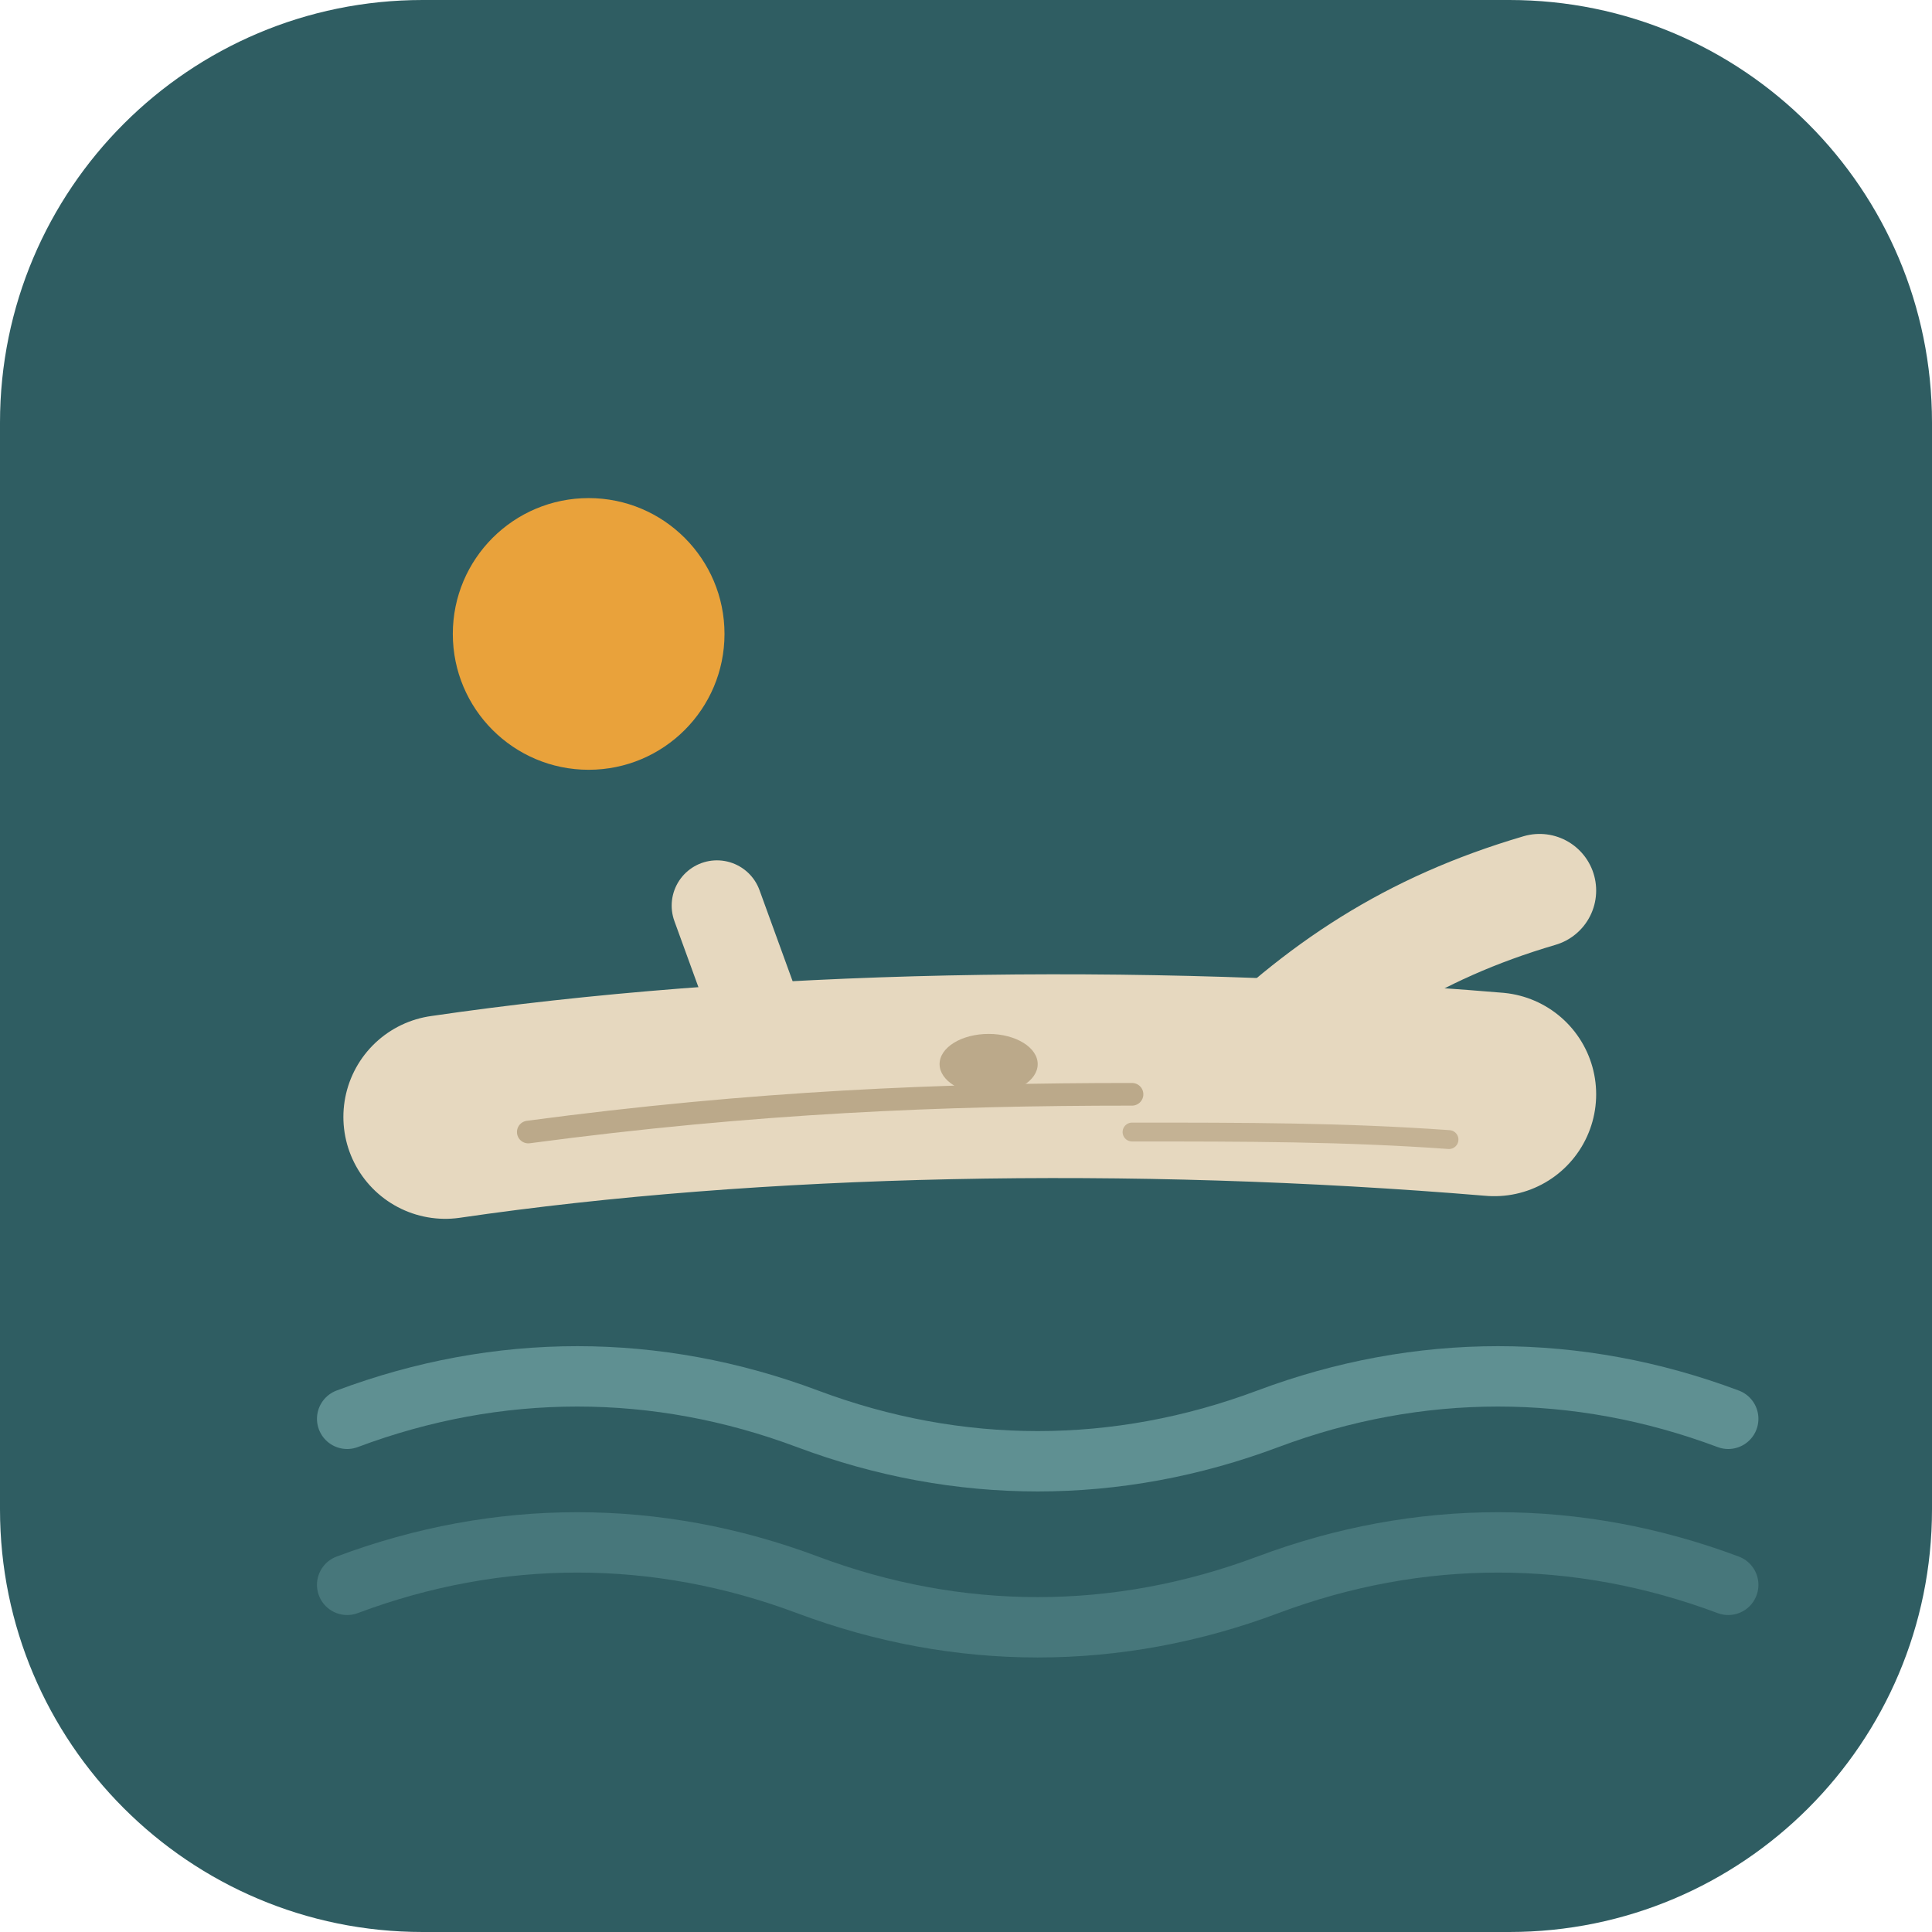
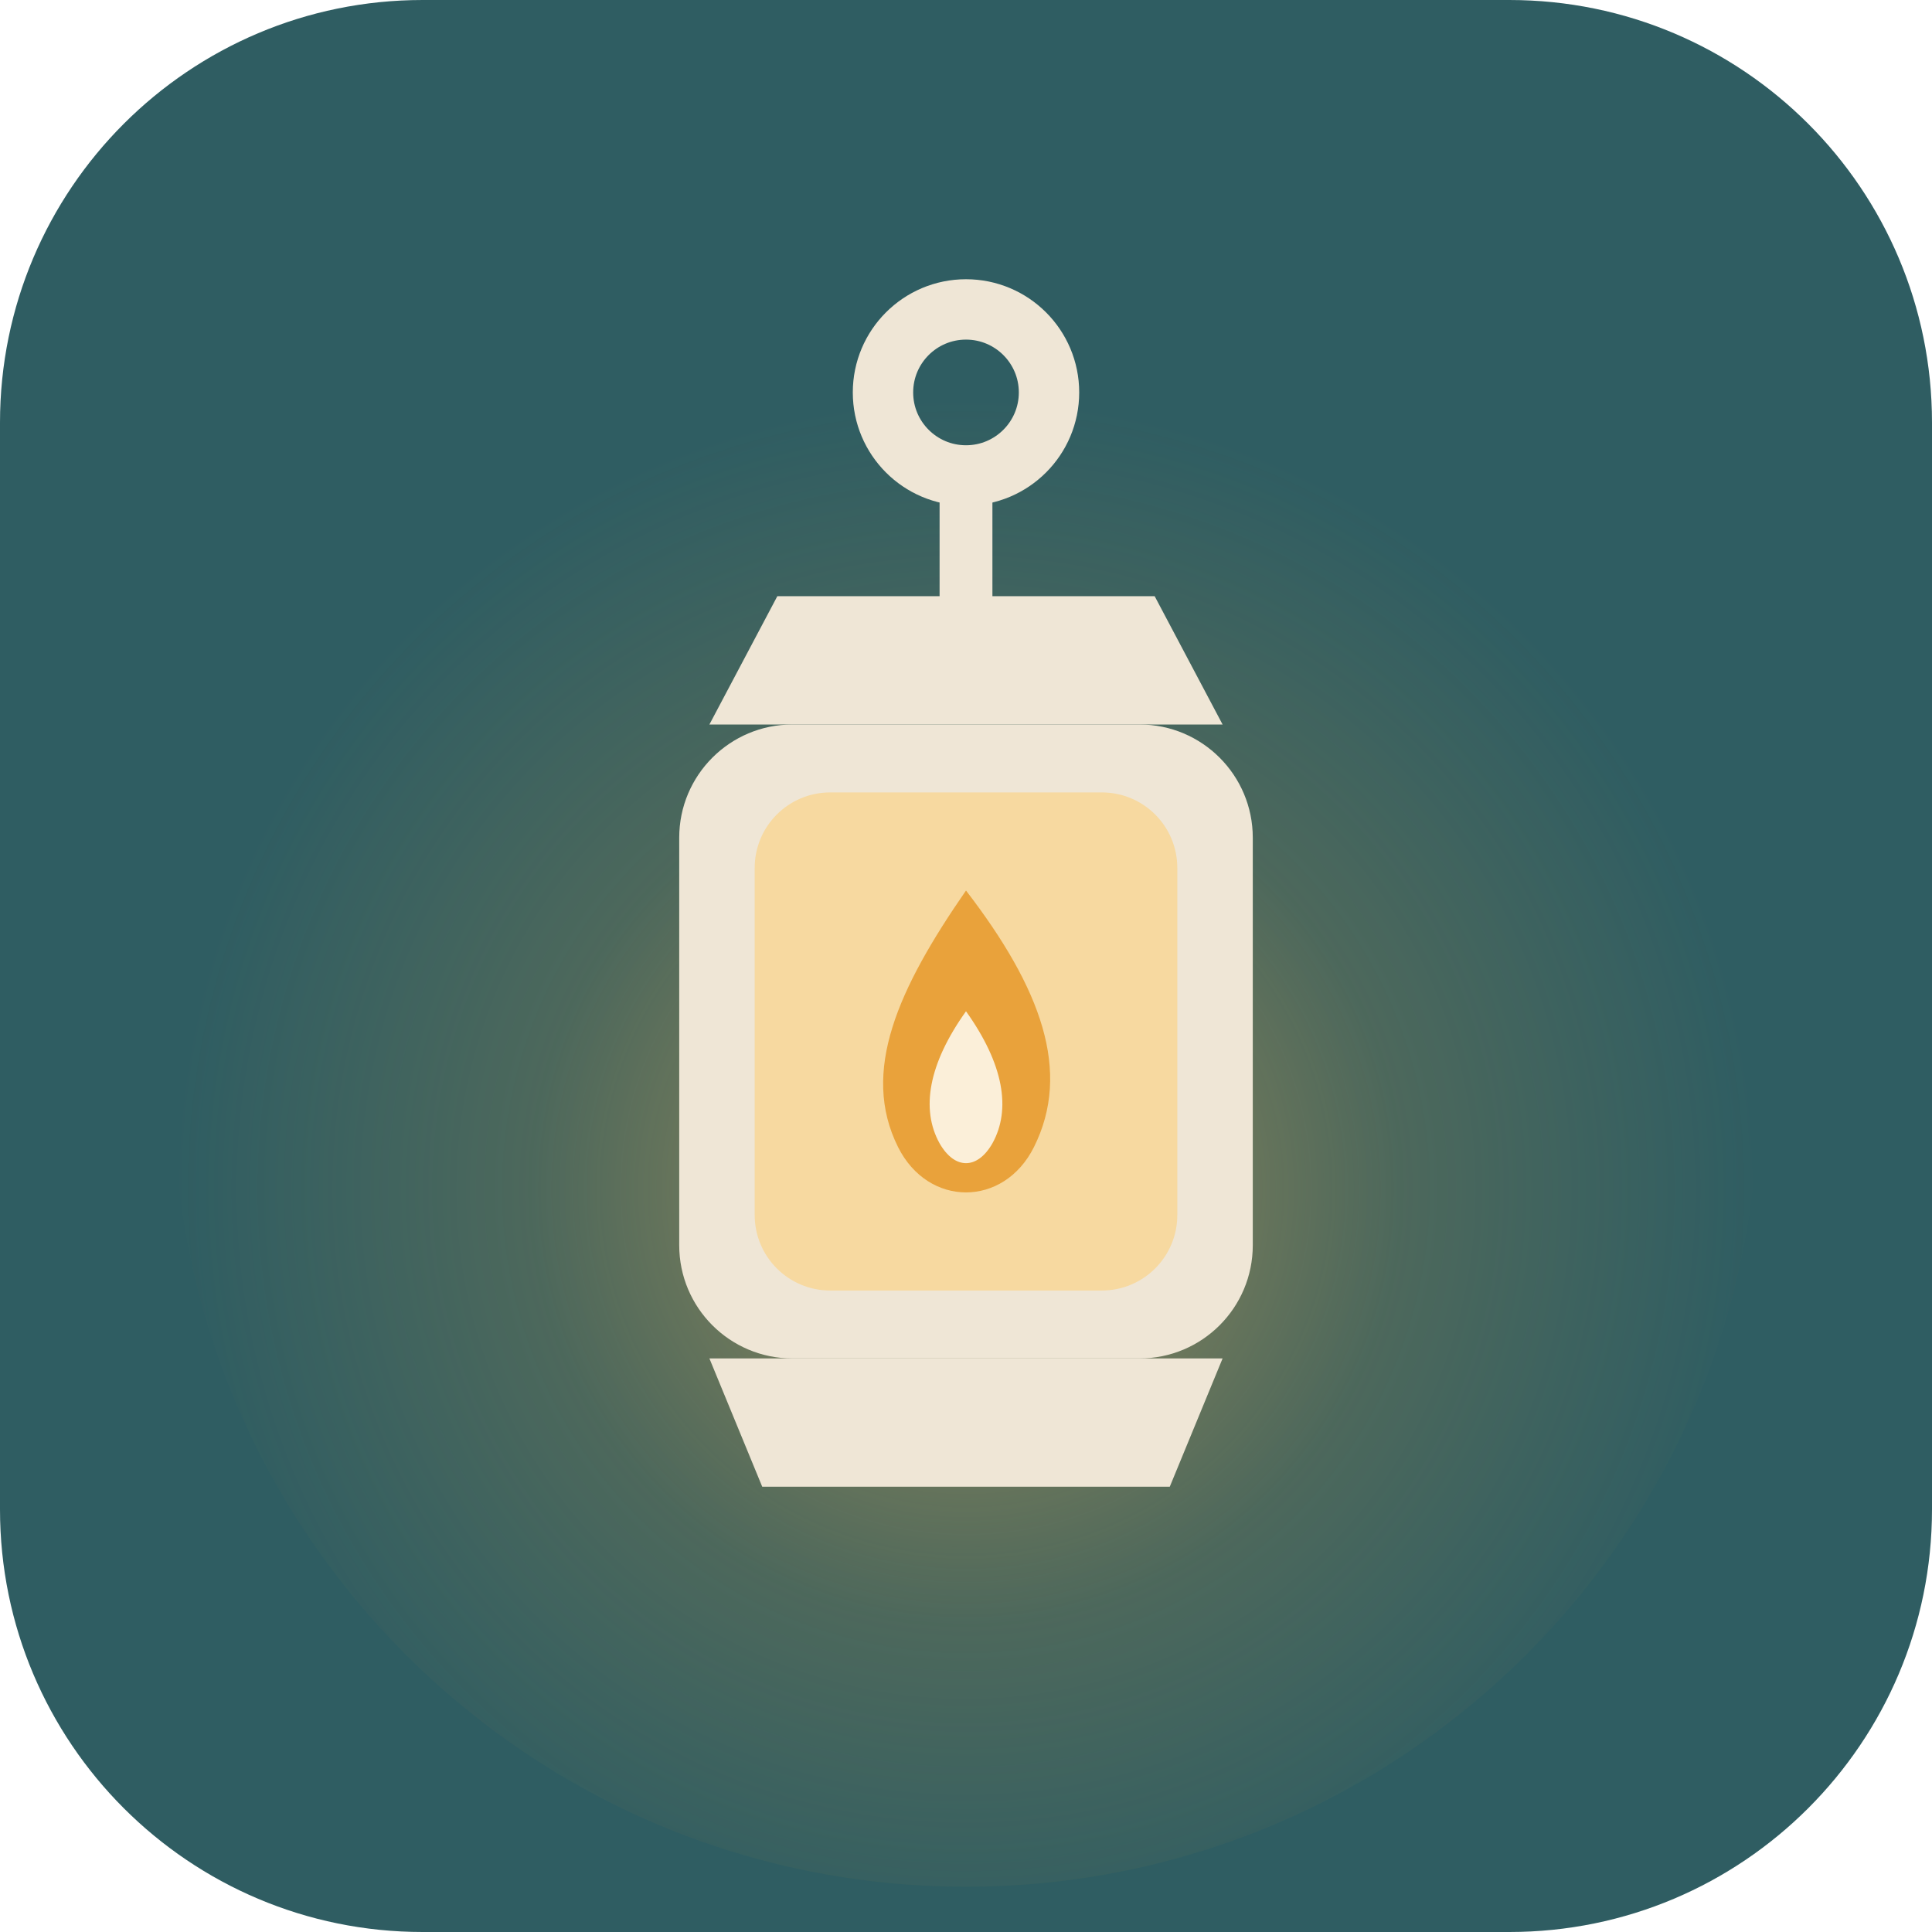
<svg xmlns="http://www.w3.org/2000/svg" viewBox="0 0 512 512">
  <rect width="512" height="512" rx="112" fill="#2F5D62" />
-   <circle cx="156" cy="168" r="36" fill="#E9A23B" />
-   <g stroke="#E6D8BF" stroke-linecap="round" fill="none">
-     <path d="M118 296 C200 284 300 282 396 290" stroke-width="54" />
-     <path d="M326 286 C350 262 374 246 408 236" stroke-width="30" />
-     <path d="M206 284 L190 240" stroke-width="24" />
+   <defs>
+     <radialGradient id="glow" cx="50%" cy="56%" r="50%">
+       <stop offset="0" stop-color="#F5C26B" stop-opacity=".55" />
+       <stop offset=".55" stop-color="#E9A23B" stop-opacity=".16" />
+       <stop offset="1" stop-color="#E9A23B" stop-opacity="0" />
+     </radialGradient>
+   </defs>
+   <circle cx="256" cy="290" r="210" fill="url(#glow)" />
+   <g fill="none" stroke="#EFE6D6" stroke-linecap="round" stroke-linejoin="round">
+     <circle cx="256" cy="104" r="22" stroke-width="16" />
+     <path d="M256 126 V160" stroke-width="14" />
  </g>
-   <g stroke="#BBA98A" stroke-linecap="round" fill="none">
-     <path d="M140 300 C200 292 250 290 300 290" stroke-width="6" />
-     <path d="M300 300 C330 300 356 300 384 302" stroke-width="5" opacity=".8" />
-   </g>
-   <ellipse cx="262" cy="282" rx="13" ry="8" fill="#BBA98A" />
-   <g stroke="#86B9BA" stroke-width="16" stroke-linecap="round" fill="none">
-     <path d="M92 376c40-15 82-15 122 0s82 15 122 0 82-15 122 0" opacity=".55" />
-     <path d="M92 420c40-15 82-15 122 0s82 15 122 0 82-15 122 0" opacity=".28" />
-   </g>
+   <path d="M206 158 h100 l18 34 h-136 z" fill="#EFE6D6" />
+   <rect x="180" y="192" width="152" height="168" rx="30" fill="#EFE6D6" />
+   <rect x="200" y="210" width="112" height="132" rx="20" fill="#F7D9A0" />
+   <path d="M256 236 C 276 262 284 284 274 304 C 266 320 246 320 238 304 C 228 284 238 262 256 236 Z" fill="#E9A23B" />
+   <path d="M256 268 C 266 282 268 294 263 303 C 259 310 253 310 249 303 C 244 294 246 282 256 268 Z" fill="#FBEFD9" />
+   <path d="M188 360 h136 l-14 34 h-108 z" fill="#EFE6D6" />
</svg>
